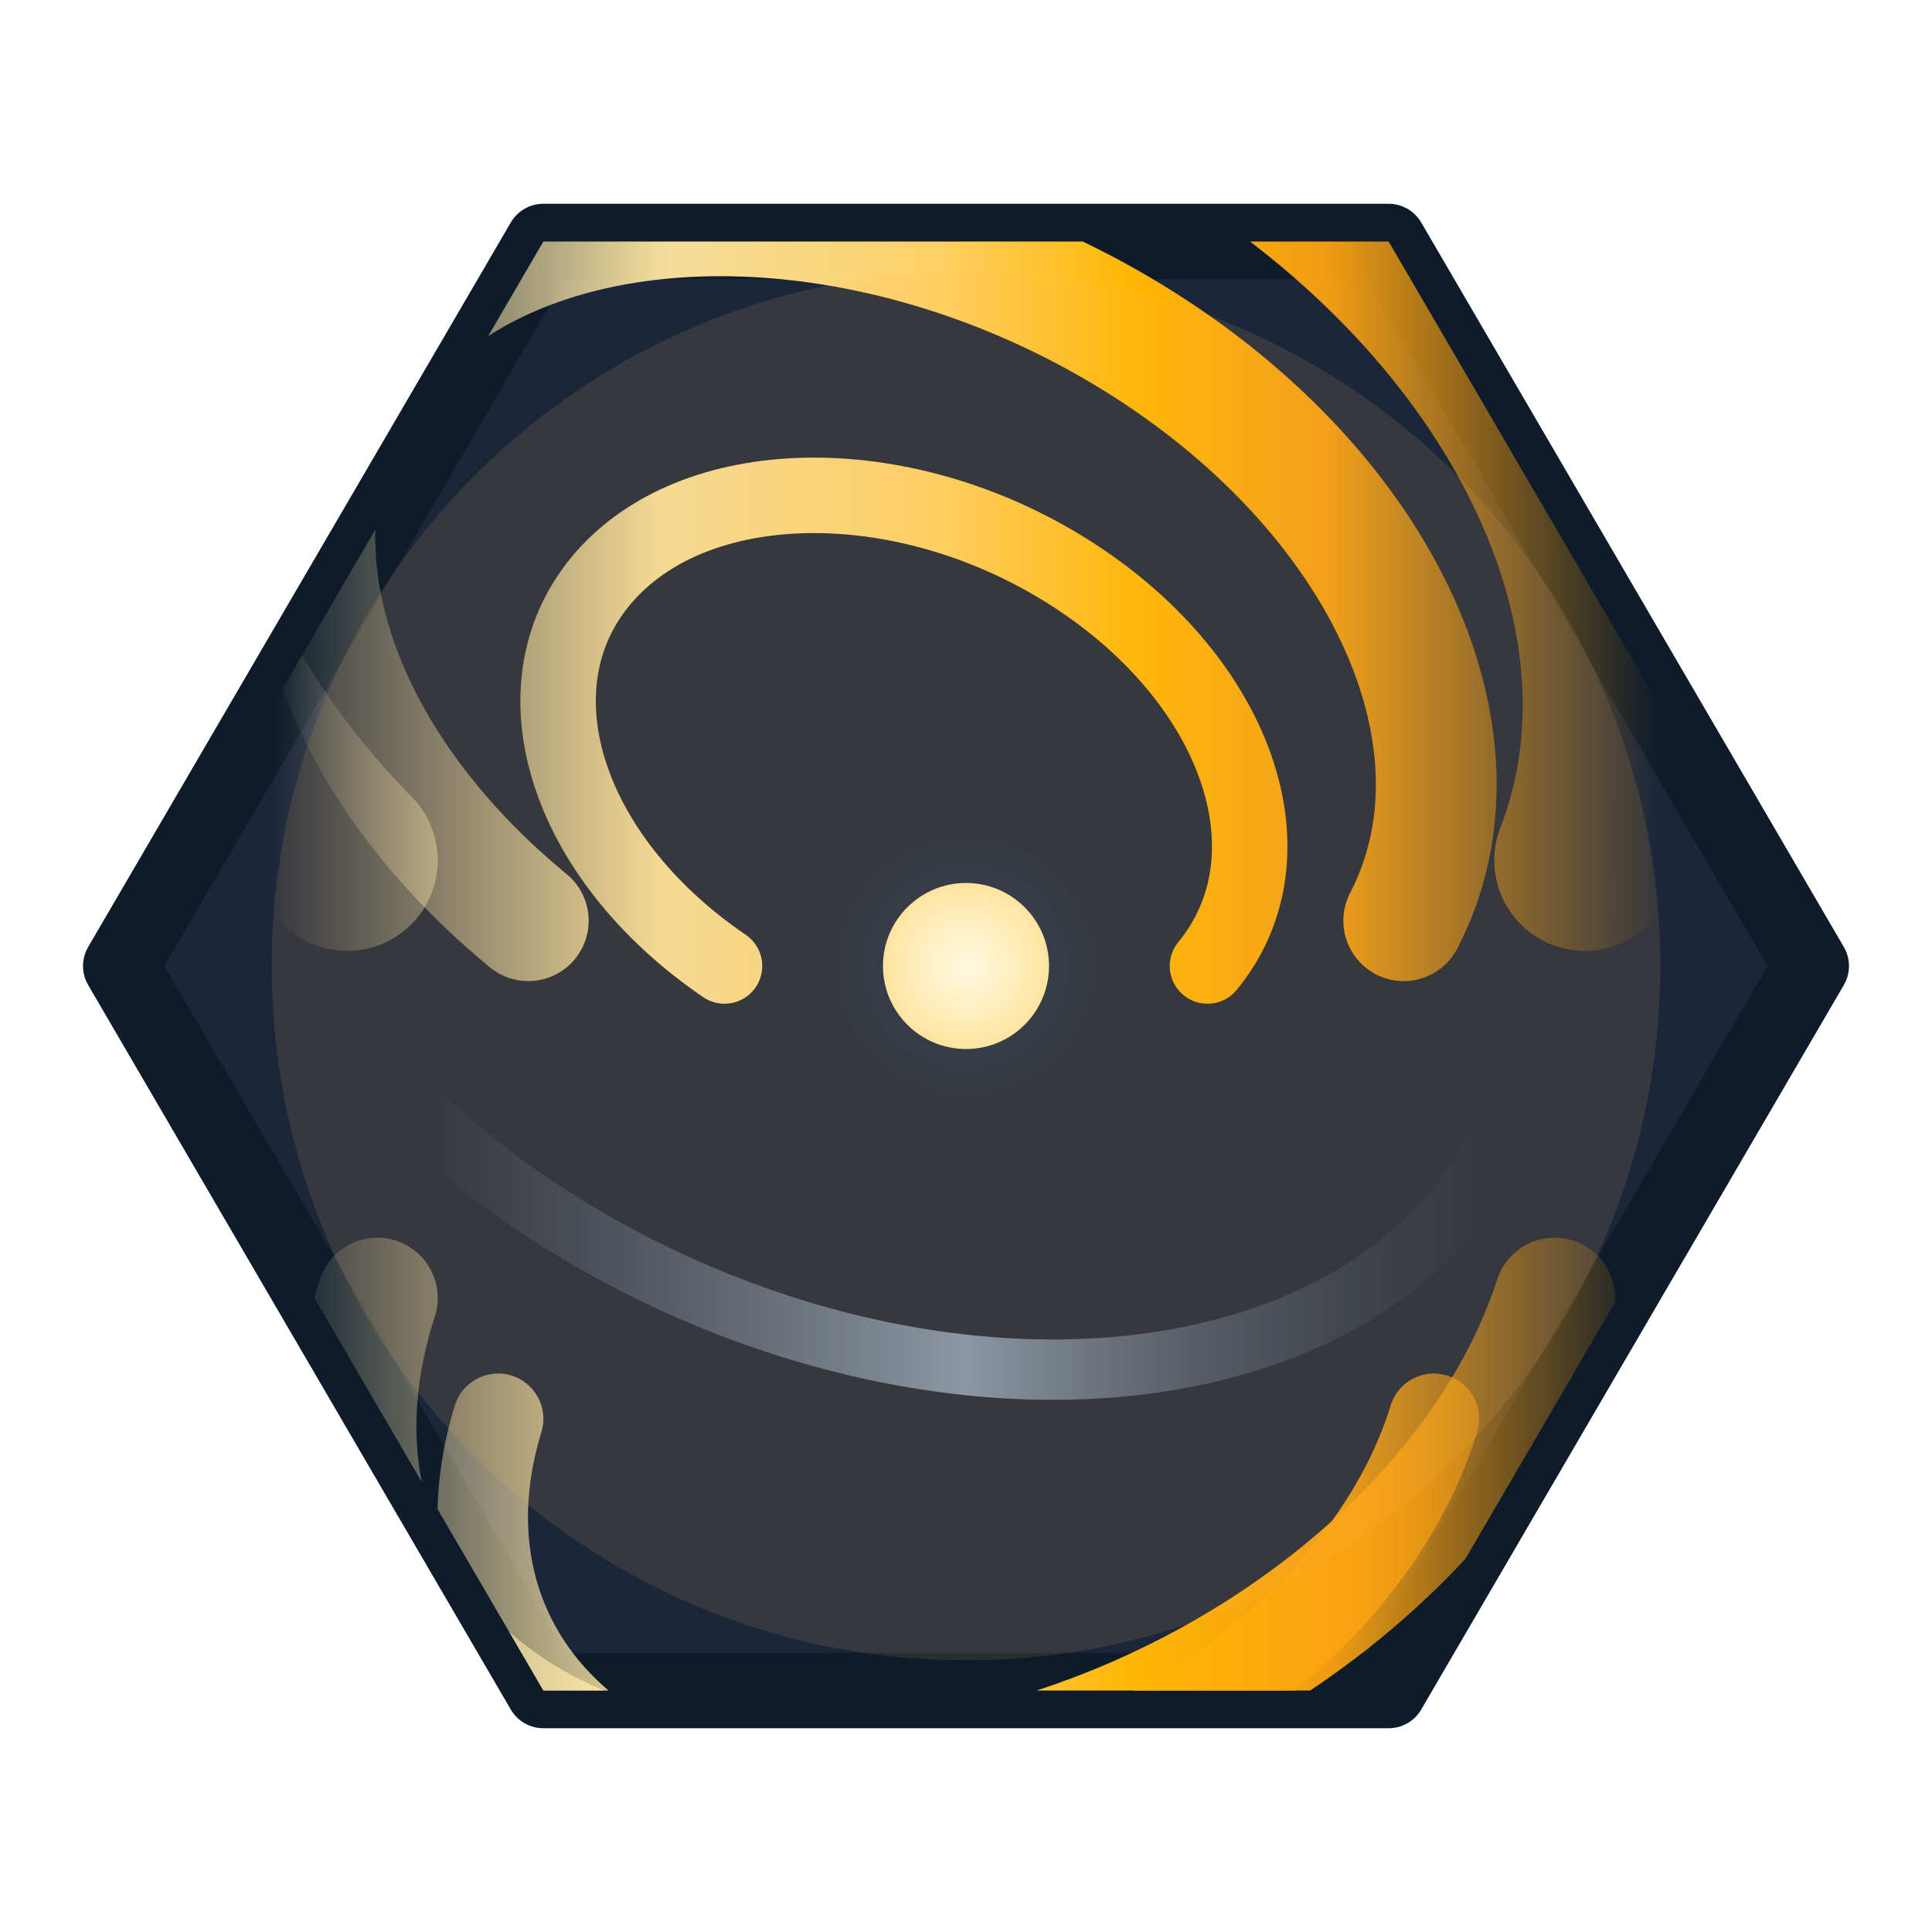
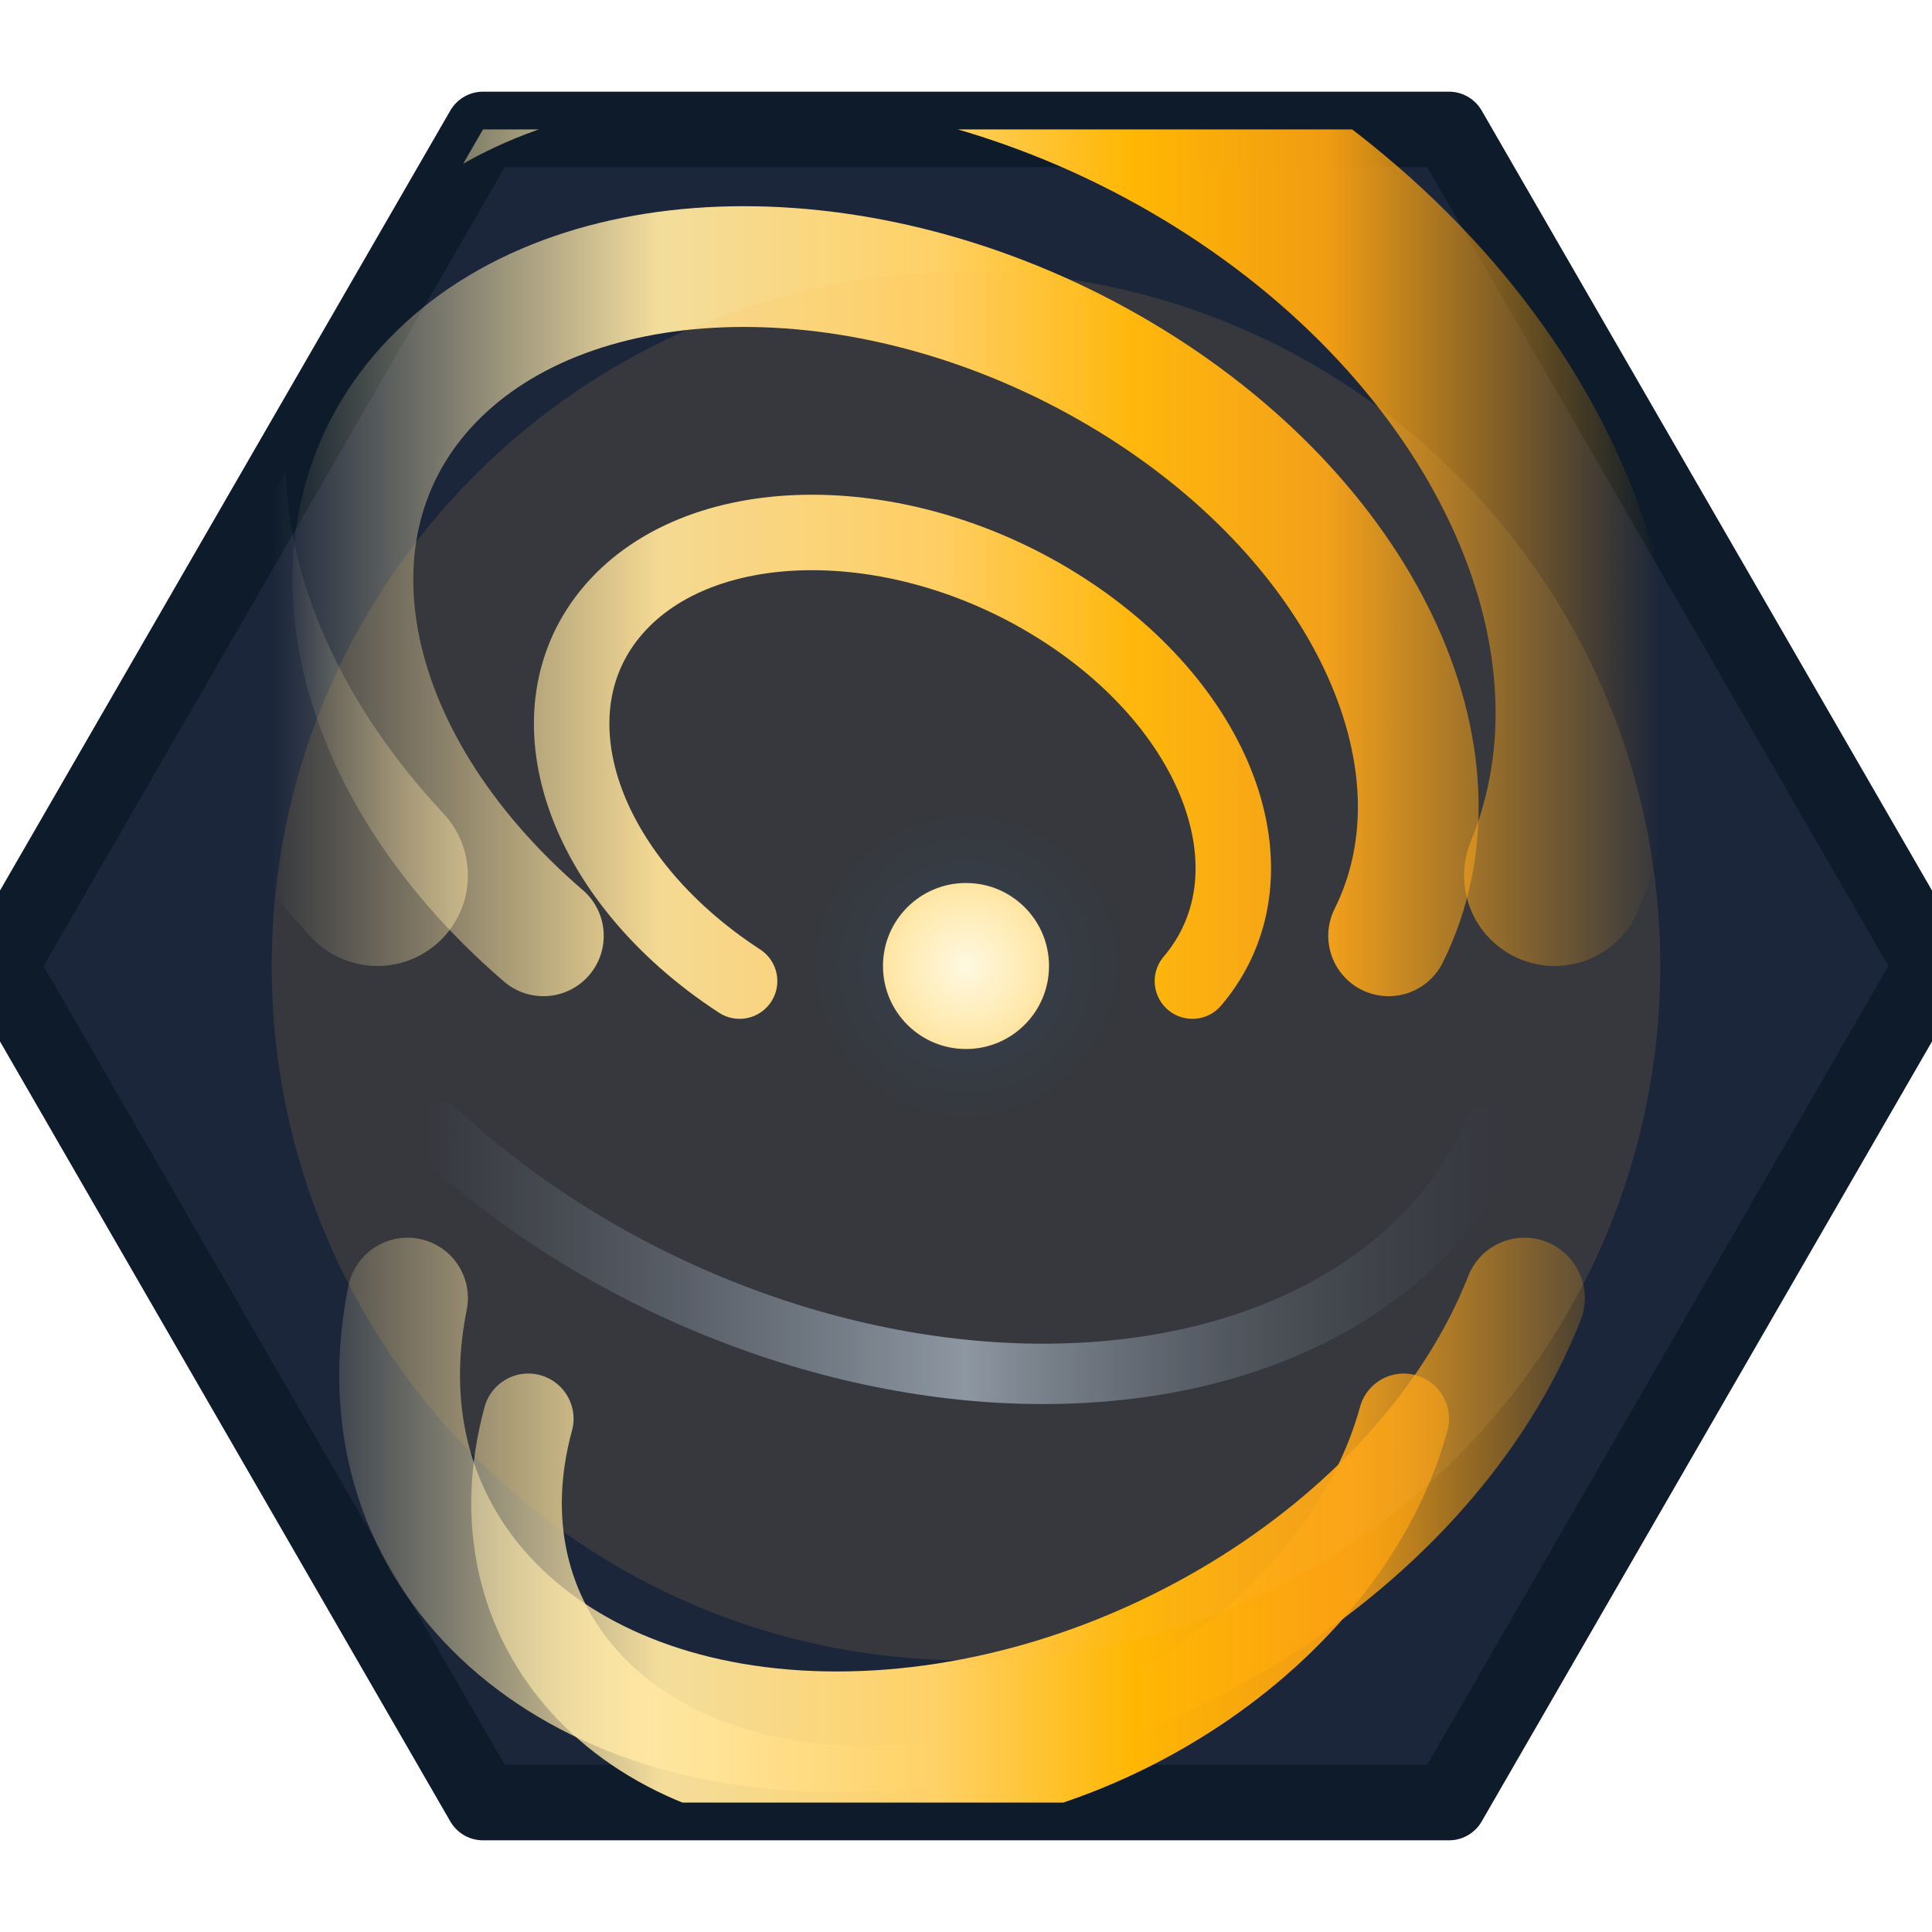
<svg xmlns="http://www.w3.org/2000/svg" viewBox="0 0 256 256">
  <defs>
    <clipPath id="hexClip">
-       <polygon points="72,32 184,32 240,128 184,224 72,224 16,128" />
+       <polygon points="64.0,17.149 192.0,17.149 256.0,128.0 192.0,238.851 64.0,238.851 0.0,128.0" />
    </clipPath>
    <linearGradient id="warmVivid" x1="36" y1="128" x2="220" y2="128" gradientUnits="userSpaceOnUse">
      <stop offset="0" stop-color="#fff0bf" stop-opacity="0" />
      <stop offset="0.28" stop-color="#ffe7a1" stop-opacity="0.95" />
      <stop offset="0.48" stop-color="#ffd166" stop-opacity="1" />
      <stop offset="0.62" stop-color="#ffb703" stop-opacity="1" />
      <stop offset="0.76" stop-color="#fca311" stop-opacity="0.95" />
      <stop offset="1" stop-color="#fca311" stop-opacity="0" />
    </linearGradient>
    <linearGradient id="coolFade" x1="56" y1="148" x2="200" y2="148" gradientUnits="userSpaceOnUse">
      <stop offset="0" stop-color="#7b96b8" stop-opacity="0" />
      <stop offset="0.5" stop-color="#9fb6d3" stop-opacity="0.75" />
      <stop offset="1" stop-color="#3a506b" stop-opacity="0" />
    </linearGradient>
    <radialGradient id="coreGlow" cx="128" cy="128" r="20" gradientUnits="userSpaceOnUse">
      <stop offset="0" stop-color="#fff9e1" />
      <stop offset="0.5" stop-color="#ffe7a8" />
      <stop offset="1" stop-color="#ffbf4d" />
    </radialGradient>
  </defs>
-   <polygon points="72,32 184,32 240,128 184,224 72,224 16,128" fill="#1b263b" stroke="#0d1b2a" stroke-width="10" stroke-linejoin="round" />
+   <polygon points="64.0,17.149 192.0,17.149 256.0,128.0 192.0,238.851 64.0,238.851 0.0,128.0" fill="#1b263b" stroke="#0d1b2a" stroke-width="10" stroke-linejoin="round" />
  <g clip-path="url(#hexClip)" fill="none" stroke-linecap="round">
-     <path d="M46 114 A102 74 25 1 1 210 114" stroke="url(#warmVivid)" stroke-width="24" />
-     <path d="M70 122 A78 54 25 1 1 186 122" stroke="url(#warmVivid)" stroke-width="16" />
-     <path d="M96 128 A48 34 25 1 1 160 128" stroke="url(#warmVivid)" stroke-width="10" />
-     <path d="M50 172 A82 58 -25 0 0 206 172" stroke="url(#warmVivid)" stroke-width="16" />
-     <path d="M66 188 A64 46 -25 0 0 190 188" stroke="url(#warmVivid)" stroke-width="12" />
-     <path d="M56 148 A92 64 25 0 0 200 148" stroke="url(#coolFade)" stroke-width="8" />
+     <path d="M50 116 A96 72 25 1 1 206 116" stroke="url(#warmVivid)" stroke-width="24" />
+     <path d="M72 124 A74 52 25 1 1 184 124" stroke="url(#warmVivid)" stroke-width="16" />
+     <path d="M98 130 A46 32 25 1 1 158 130" stroke="url(#warmVivid)" stroke-width="10" />
+     <path d="M54 172 A80 58 -25 0 0 202 172" stroke="url(#warmVivid)" stroke-width="16" />
+     <path d="M70 188 A62 46 -25 0 0 186 188" stroke="url(#warmVivid)" stroke-width="12" />
+     <path d="M58 150 A90 64 25 0 0 198 150" stroke="url(#coolFade)" stroke-width="8" />
    <circle cx="128" cy="128" r="92" fill="url(#coreGlow)" opacity="0.12" />
  </g>
  <circle cx="128" cy="128" r="11" fill="url(#coreGlow)" />
</svg>
